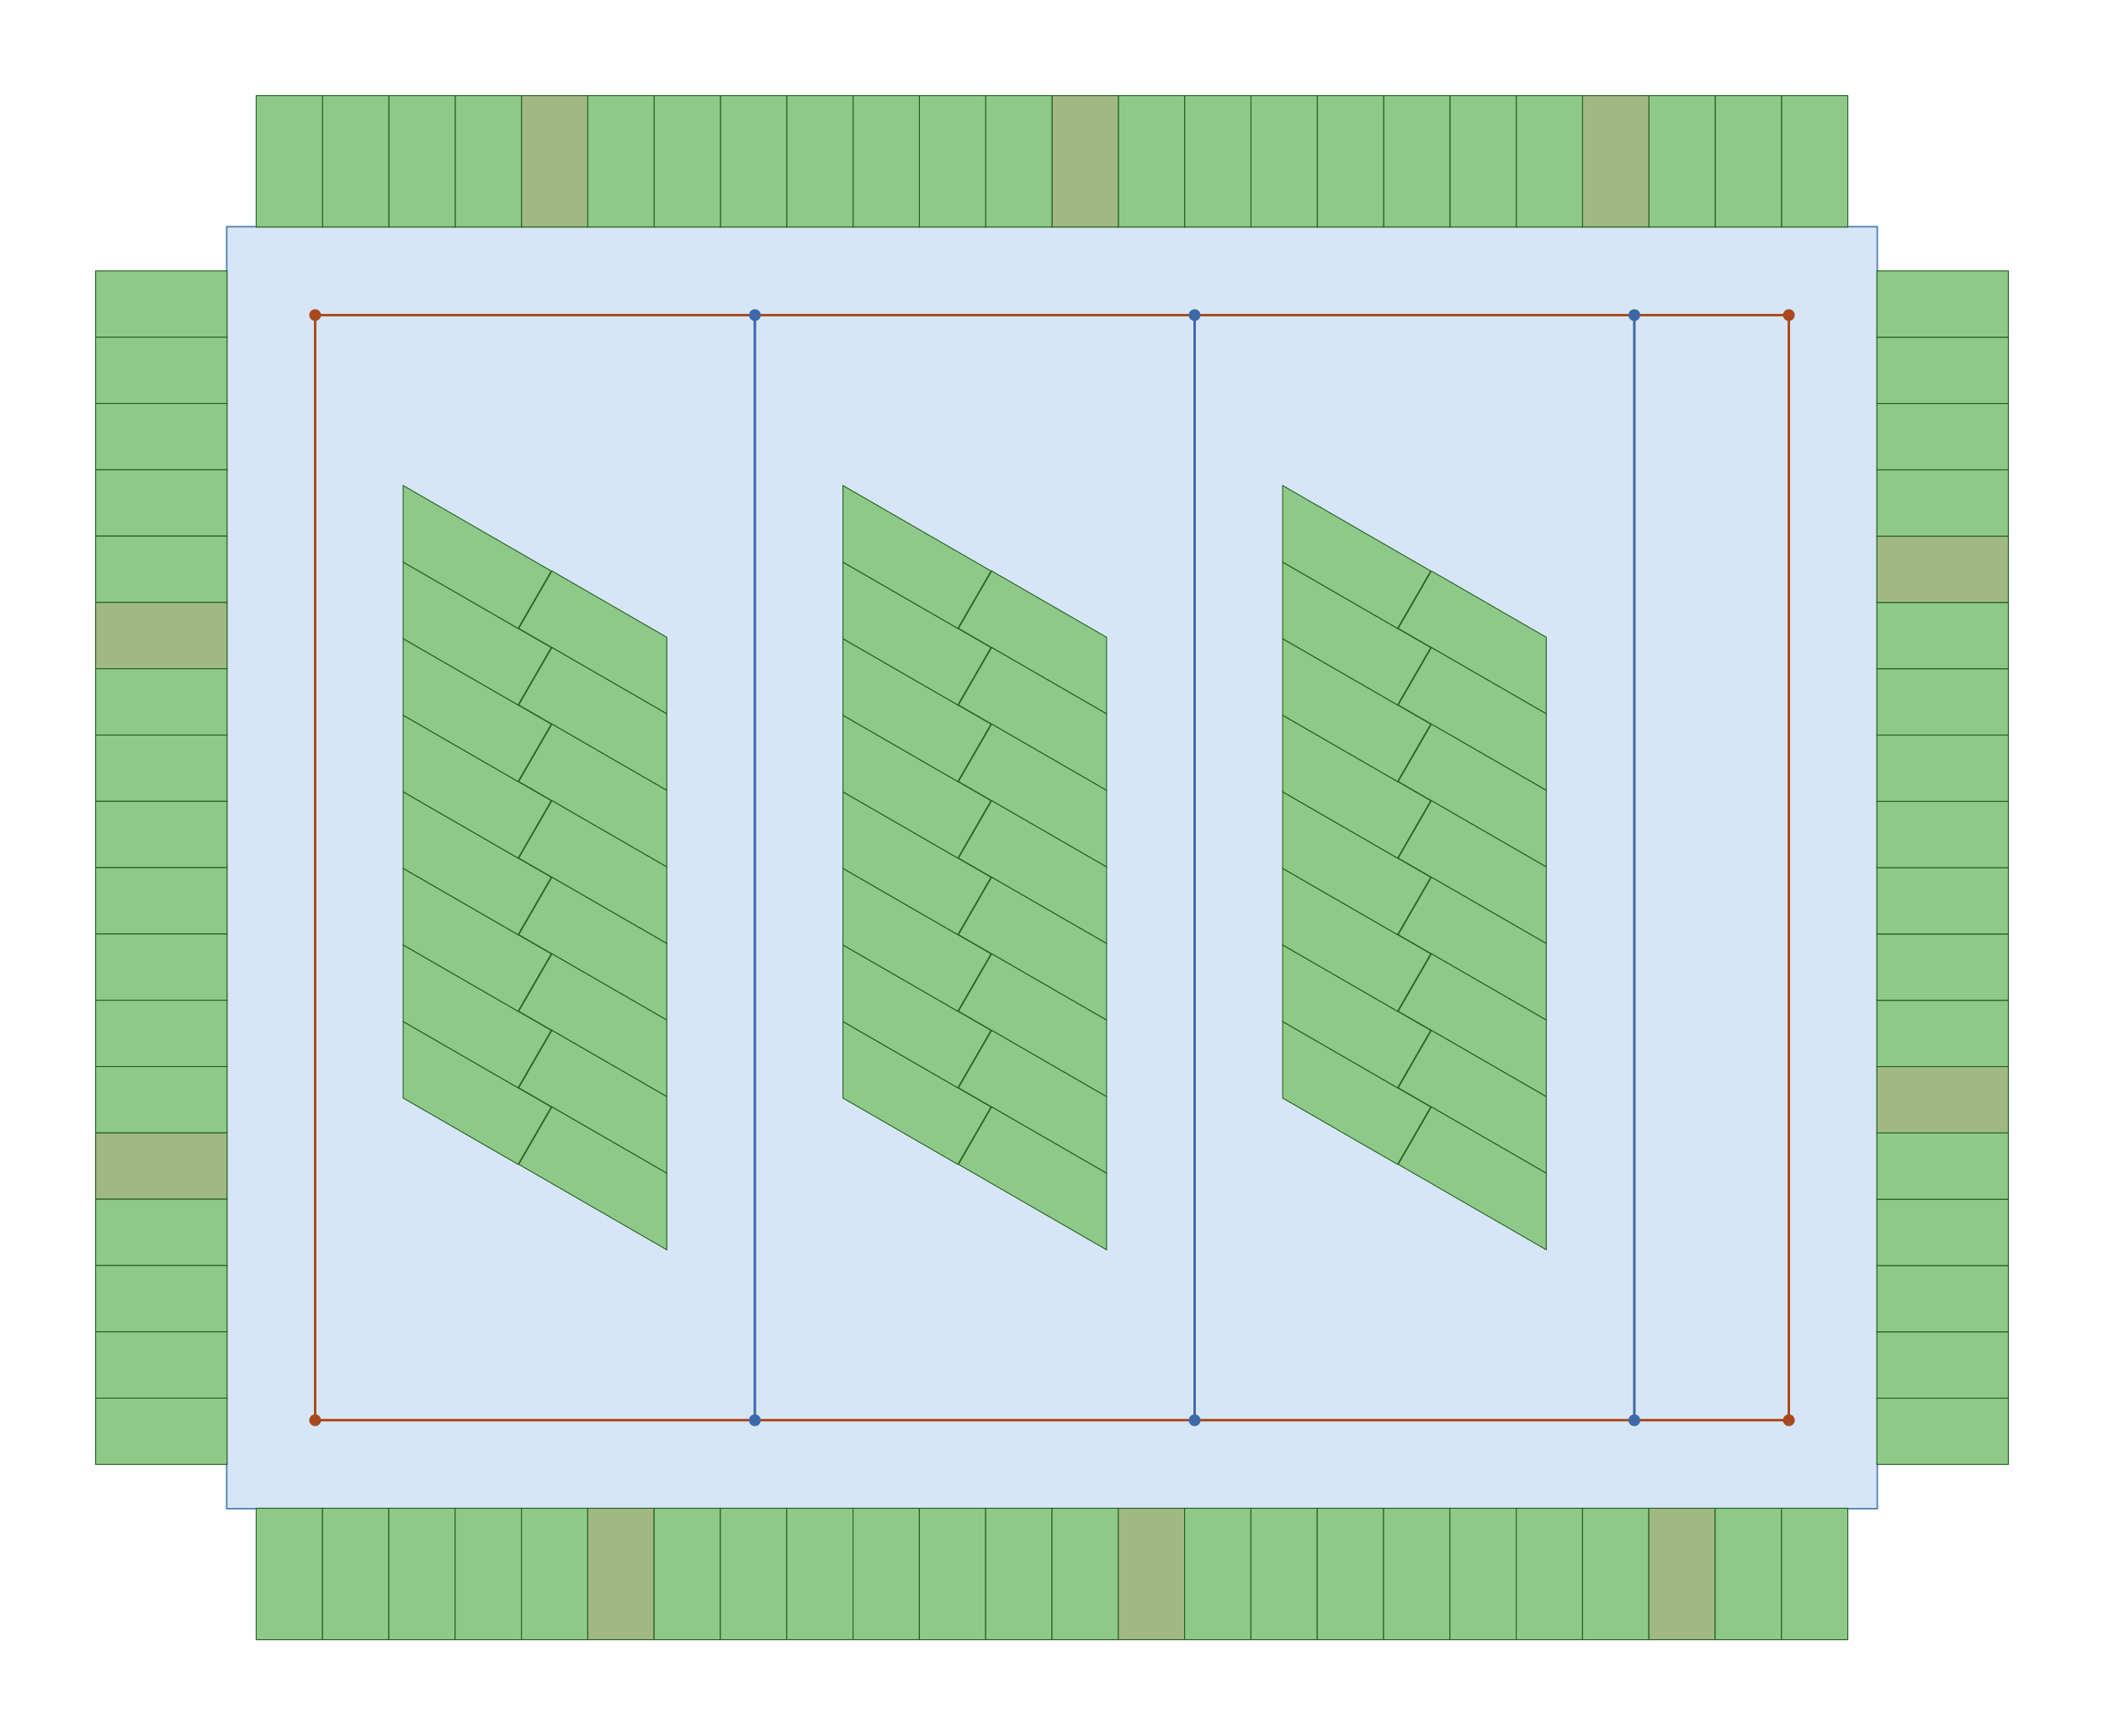
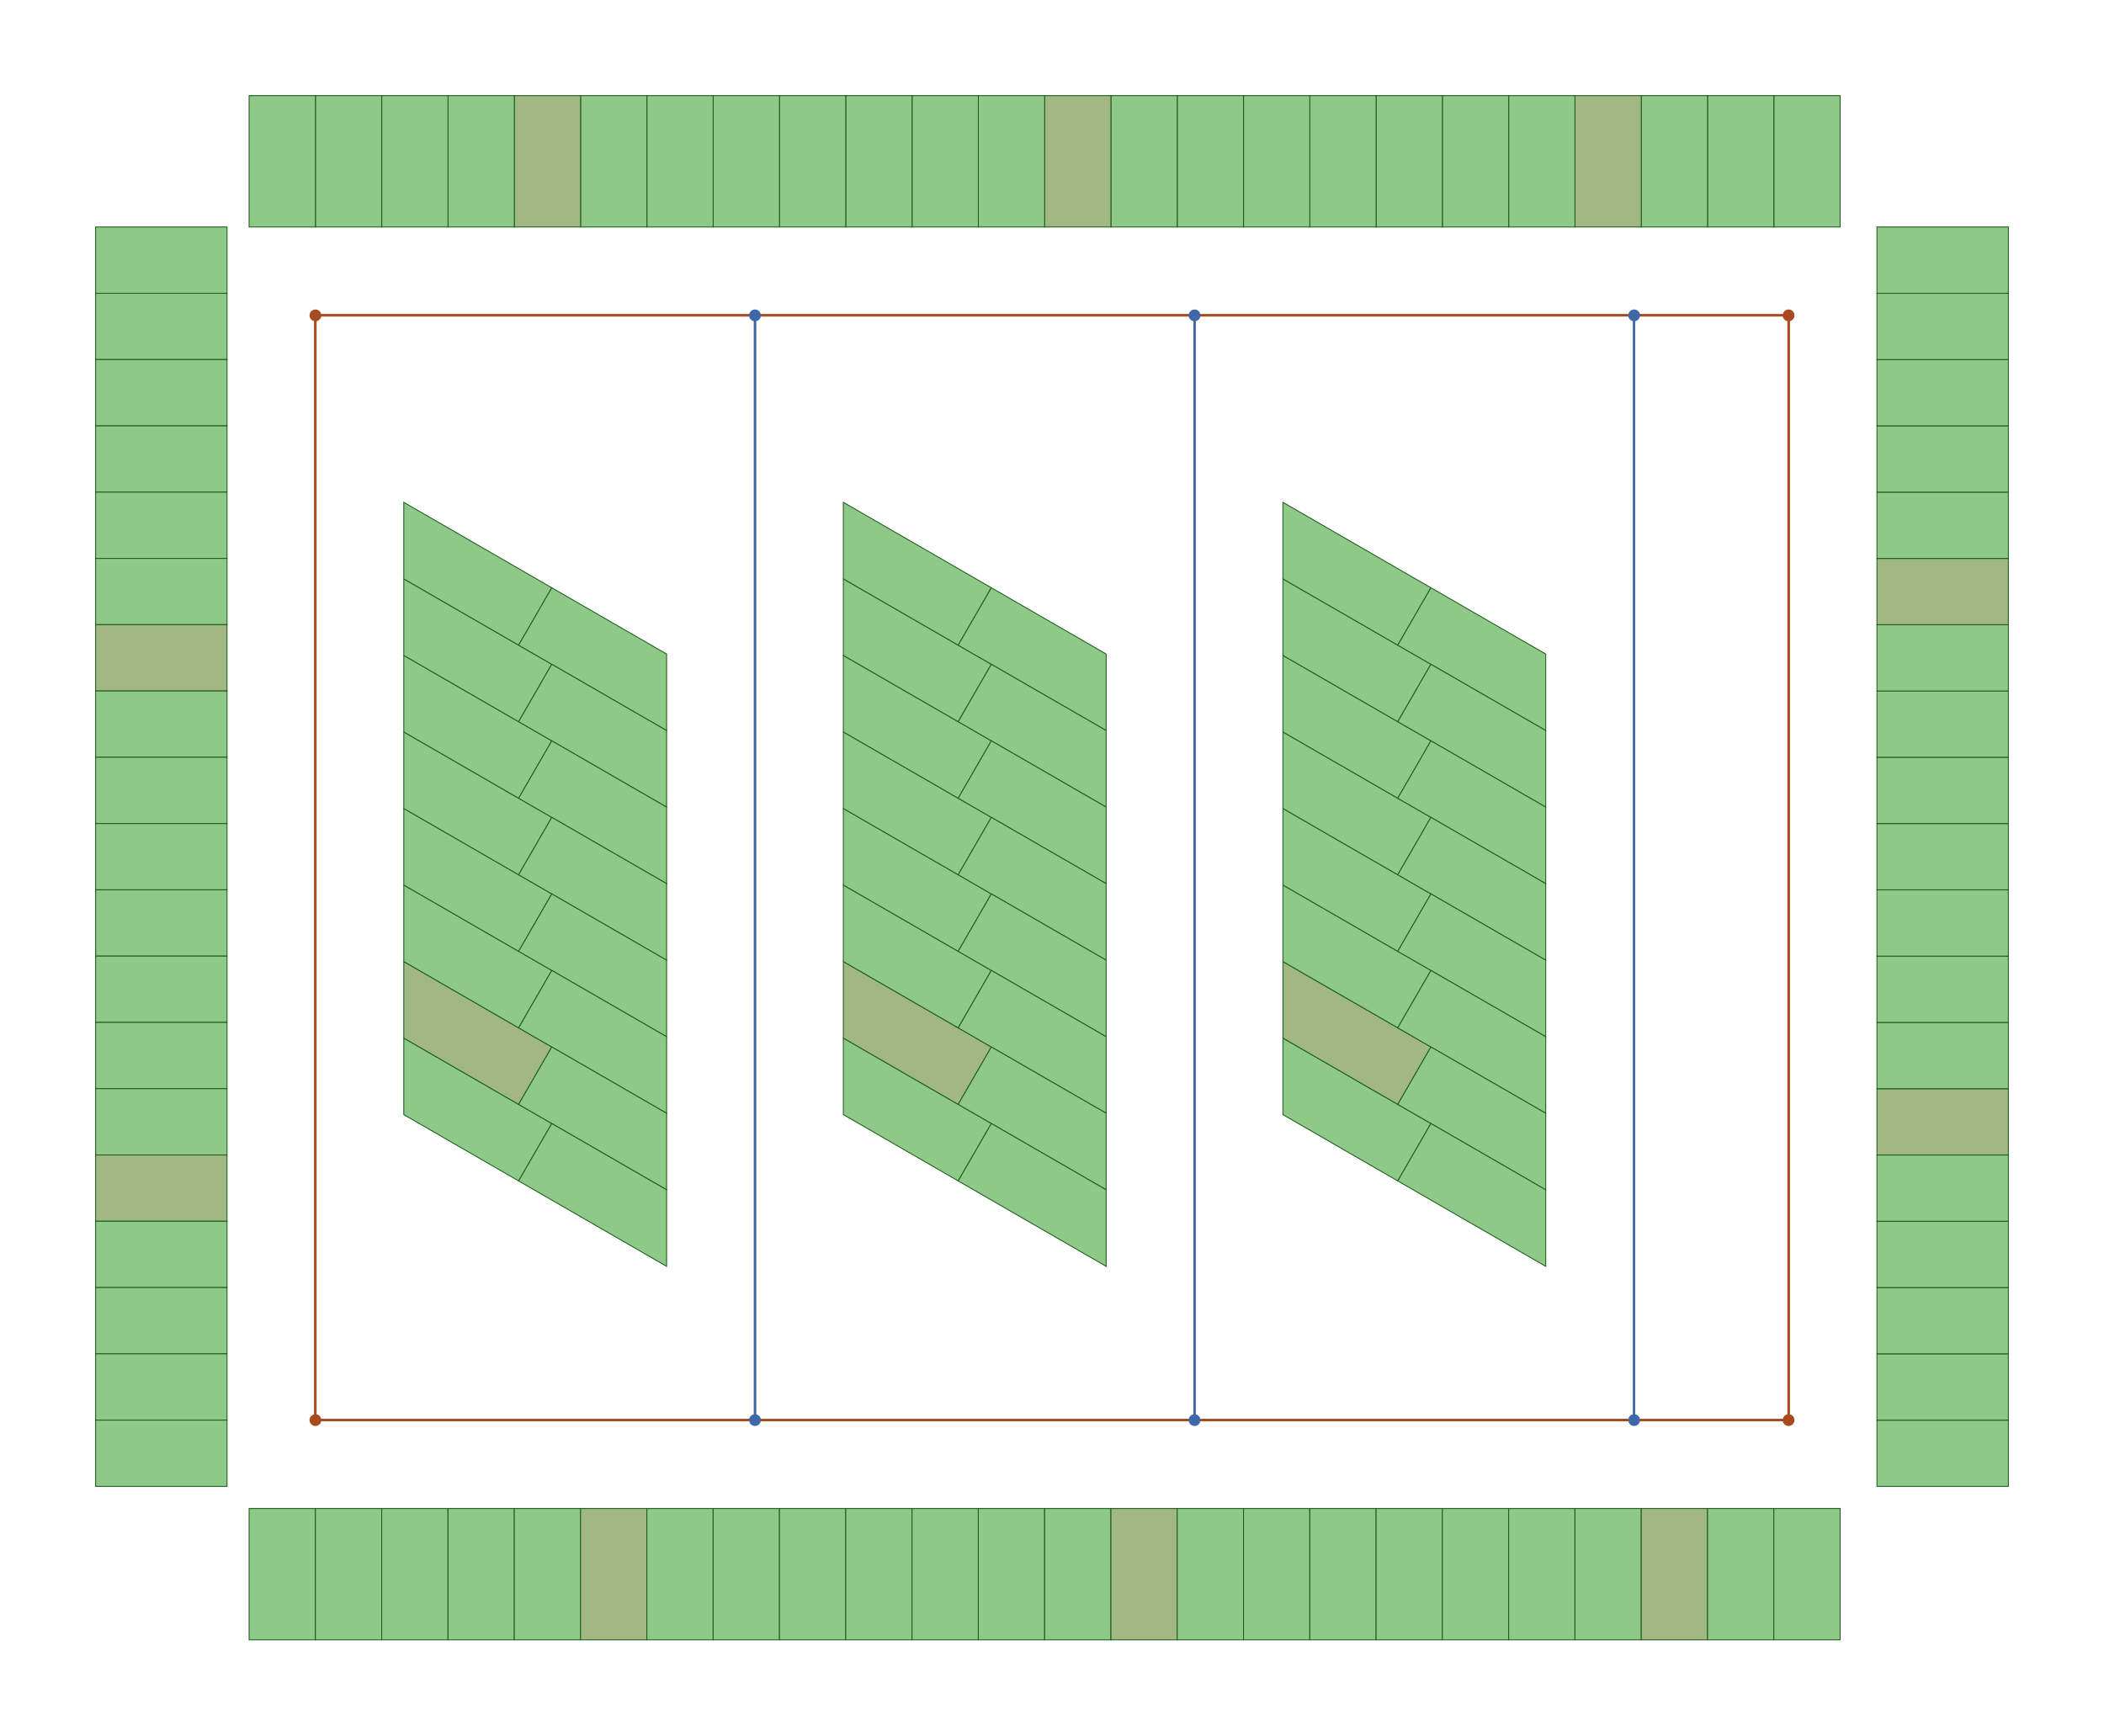
- <svg xmlns="http://www.w3.org/2000/svg" width="571.069" height="471.069" viewBox="-42.767 -42.767 285.535 235.535" preserveAspectRatio="xMidYMid meet">
+ <svg xmlns="http://www.w3.org/2000/svg" width="571.289" height="471.289" viewBox="-42.822 -42.822 285.645 235.645" preserveAspectRatio="xMidYMid meet">
  <style>polygon,line{vector-effect:non-scaling-stroke}</style>
  <g transform="translate(0,150) scale(1,-1)">
    <g id="boundary" fill="none" stroke="#222" stroke-width="0.5">
      <polygon points="0,0 200,0 200,150 0,150" />
    </g>
-     <g id="aisles" fill="#bcd5f0" fill-opacity="0.6" stroke="#4a7bb7" stroke-width="0.4">
-       <polygon points="-12,-12 -12,162 212,162 212,-12" />
-     </g>
    <g id="stalls" stroke="#1f5f1a" stroke-width="0.25">
-       <polygon points="-8,-29.788 1,-29.788 1,-11.950 -8,-11.950" fill="#8fc98a" />
-       <polygon points="1,-29.788 10,-29.788 10,-11.950 1,-11.950" fill="#8fc98a" />
-       <polygon points="10,-29.788 19,-29.788 19,-11.950 10,-11.950" fill="#8fc98a" />
-       <polygon points="19,-29.788 28,-29.788 28,-11.950 19,-11.950" fill="#8fc98a" />
-       <polygon points="28,-29.788 37,-29.788 37,-11.950 28,-11.950" fill="#8fc98a" />
-       <polygon points="37,-29.788 46,-29.788 46,-11.950 37,-11.950" fill="#a1b885" />
-       <polygon points="46,-29.788 55,-29.788 55,-11.950 46,-11.950" fill="#8fc98a" />
-       <polygon points="55,-29.788 64,-29.788 64,-11.950 55,-11.950" fill="#8fc98a" />
-       <polygon points="64,-29.788 73,-29.788 73,-11.950 64,-11.950" fill="#8fc98a" />
-       <polygon points="73,-29.788 82,-29.788 82,-11.950 73,-11.950" fill="#8fc98a" />
-       <polygon points="82,-29.788 91,-29.788 91,-11.950 82,-11.950" fill="#8fc98a" />
-       <polygon points="91,-29.788 100,-29.788 100,-11.950 91,-11.950" fill="#8fc98a" />
-       <polygon points="100,-29.788 109,-29.788 109,-11.950 100,-11.950" fill="#8fc98a" />
-       <polygon points="109,-29.788 118,-29.788 118,-11.950 109,-11.950" fill="#a1b885" />
-       <polygon points="118,-29.788 127,-29.788 127,-11.950 118,-11.950" fill="#8fc98a" />
-       <polygon points="127,-29.788 136,-29.788 136,-11.950 127,-11.950" fill="#8fc98a" />
-       <polygon points="136,-29.788 145,-29.788 145,-11.950 136,-11.950" fill="#8fc98a" />
-       <polygon points="145,-29.788 154,-29.788 154,-11.950 145,-11.950" fill="#8fc98a" />
-       <polygon points="154,-29.788 163,-29.788 163,-11.950 154,-11.950" fill="#8fc98a" />
-       <polygon points="163,-29.788 172,-29.788 172,-11.950 163,-11.950" fill="#8fc98a" />
-       <polygon points="172,-29.788 181,-29.788 181,-11.950 172,-11.950" fill="#8fc98a" />
-       <polygon points="181,-29.788 190,-29.788 190,-11.950 181,-11.950" fill="#a1b885" />
-       <polygon points="190,-29.788 199,-29.788 199,-11.950 190,-11.950" fill="#8fc98a" />
-       <polygon points="199,-29.788 208,-29.788 208,-11.950 199,-11.950" fill="#8fc98a" />
-       <polygon points="208,179.788 199,179.788 199,161.950 208,161.950" fill="#8fc98a" />
-       <polygon points="199,179.788 190,179.788 190,161.950 199,161.950" fill="#8fc98a" />
-       <polygon points="190,179.788 181,179.788 181,161.950 190,161.950" fill="#8fc98a" />
-       <polygon points="181,179.788 172,179.788 172,161.950 181,161.950" fill="#a1b885" />
-       <polygon points="172,179.788 163,179.788 163,161.950 172,161.950" fill="#8fc98a" />
-       <polygon points="163,179.788 154,179.788 154,161.950 163,161.950" fill="#8fc98a" />
-       <polygon points="154,179.788 145,179.788 145,161.950 154,161.950" fill="#8fc98a" />
-       <polygon points="145,179.788 136,179.788 136,161.950 145,161.950" fill="#8fc98a" />
-       <polygon points="136,179.788 127,179.788 127,161.950 136,161.950" fill="#8fc98a" />
-       <polygon points="127,179.788 118,179.788 118,161.950 127,161.950" fill="#8fc98a" />
-       <polygon points="118,179.788 109,179.788 109,161.950 118,161.950" fill="#8fc98a" />
-       <polygon points="109,179.788 100,179.788 100,161.950 109,161.950" fill="#a1b885" />
-       <polygon points="100,179.788 91,179.788 91,161.950 100,161.950" fill="#8fc98a" />
-       <polygon points="91,179.788 82,179.788 82,161.950 91,161.950" fill="#8fc98a" />
-       <polygon points="82,179.788 73,179.788 73,161.950 82,161.950" fill="#8fc98a" />
-       <polygon points="73,179.788 64,179.788 64,161.950 73,161.950" fill="#8fc98a" />
-       <polygon points="64,179.788 55,179.788 55,161.950 64,161.950" fill="#8fc98a" />
-       <polygon points="55,179.788 46,179.788 46,161.950 55,161.950" fill="#8fc98a" />
-       <polygon points="46,179.788 37,179.788 37,161.950 46,161.950" fill="#8fc98a" />
-       <polygon points="37,179.788 28,179.788 28,161.950 37,161.950" fill="#a1b885" />
-       <polygon points="28,179.788 19,179.788 19,161.950 28,161.950" fill="#8fc98a" />
-       <polygon points="19,179.788 10,179.788 10,161.950 19,161.950" fill="#8fc98a" />
-       <polygon points="10,179.788 1,179.788 1,161.950 10,161.950" fill="#8fc98a" />
-       <polygon points="1,179.788 -8,179.788 -8,161.950 1,161.950" fill="#8fc98a" />
-       <polygon points="-29.788,156 -29.788,147 -11.950,147 -11.950,156" fill="#8fc98a" />
-       <polygon points="-29.788,147 -29.788,138 -11.950,138 -11.950,147" fill="#8fc98a" />
-       <polygon points="-29.788,138 -29.788,129 -11.950,129 -11.950,138" fill="#8fc98a" />
-       <polygon points="-29.788,129 -29.788,120 -11.950,120 -11.950,129" fill="#8fc98a" />
-       <polygon points="-29.788,120 -29.788,111 -11.950,111 -11.950,120" fill="#8fc98a" />
-       <polygon points="-29.788,111 -29.788,102 -11.950,102 -11.950,111" fill="#a1b885" />
-       <polygon points="-29.788,102 -29.788,93 -11.950,93 -11.950,102" fill="#8fc98a" />
-       <polygon points="-29.788,93 -29.788,84 -11.950,84 -11.950,93" fill="#8fc98a" />
-       <polygon points="-29.788,84 -29.788,75 -11.950,75 -11.950,84" fill="#8fc98a" />
-       <polygon points="-29.788,75 -29.788,66 -11.950,66 -11.950,75" fill="#8fc98a" />
-       <polygon points="-29.788,66 -29.788,57 -11.950,57 -11.950,66" fill="#8fc98a" />
-       <polygon points="-29.788,57 -29.788,48 -11.950,48 -11.950,57" fill="#8fc98a" />
-       <polygon points="-29.788,48 -29.788,39 -11.950,39 -11.950,48" fill="#8fc98a" />
-       <polygon points="-29.788,39 -29.788,30 -11.950,30 -11.950,39" fill="#a1b885" />
-       <polygon points="-29.788,30 -29.788,21 -11.950,21 -11.950,30" fill="#8fc98a" />
-       <polygon points="-29.788,21 -29.788,12 -11.950,12 -11.950,21" fill="#8fc98a" />
-       <polygon points="-29.788,12 -29.788,3 -11.950,3 -11.950,12" fill="#8fc98a" />
-       <polygon points="-29.788,3 -29.788,-6 -11.950,-6 -11.950,3" fill="#8fc98a" />
-       <polygon points="229.788,-6 229.788,3 211.950,3 211.950,-6" fill="#8fc98a" />
-       <polygon points="229.788,3 229.788,12 211.950,12 211.950,3" fill="#8fc98a" />
-       <polygon points="229.788,12 229.788,21 211.950,21 211.950,12" fill="#8fc98a" />
-       <polygon points="229.788,21 229.788,30 211.950,30 211.950,21" fill="#8fc98a" />
-       <polygon points="229.788,30 229.788,39 211.950,39 211.950,30" fill="#8fc98a" />
-       <polygon points="229.788,39 229.788,48 211.950,48 211.950,39" fill="#a1b885" />
-       <polygon points="229.788,48 229.788,57 211.950,57 211.950,48" fill="#8fc98a" />
-       <polygon points="229.788,57 229.788,66 211.950,66 211.950,57" fill="#8fc98a" />
-       <polygon points="229.788,66 229.788,75 211.950,75 211.950,66" fill="#8fc98a" />
-       <polygon points="229.788,75 229.788,84 211.950,84 211.950,75" fill="#8fc98a" />
-       <polygon points="229.788,84 229.788,93 211.950,93 211.950,84" fill="#8fc98a" />
-       <polygon points="229.788,93 229.788,102 211.950,102 211.950,93" fill="#8fc98a" />
-       <polygon points="229.788,102 229.788,111 211.950,111 211.950,102" fill="#8fc98a" />
-       <polygon points="229.788,111 229.788,120 211.950,120 211.950,111" fill="#a1b885" />
-       <polygon points="229.788,120 229.788,129 211.950,129 211.950,120" fill="#8fc98a" />
-       <polygon points="229.788,129 229.788,138 211.950,138 211.950,129" fill="#8fc98a" />
-       <polygon points="229.788,138 229.788,147 211.950,147 211.950,138" fill="#8fc98a" />
-       <polygon points="229.788,147 229.788,156 211.950,156 211.950,147" fill="#8fc98a" />
-       <polygon points="27.538,34.730 32.038,42.524 11.950,54.122 11.950,43.730" fill="#8fc98a" />
-       <polygon points="27.538,45.122 32.038,52.916 11.950,64.514 11.950,54.122" fill="#8fc98a" />
-       <polygon points="27.538,55.514 32.038,63.309 11.950,74.907 11.950,64.514" fill="#8fc98a" />
-       <polygon points="27.538,65.907 32.038,73.701 11.950,85.299 11.950,74.907" fill="#8fc98a" />
-       <polygon points="27.538,76.299 32.038,84.093 11.950,95.691 11.950,85.299" fill="#8fc98a" />
-       <polygon points="27.538,86.691 32.038,94.486 11.950,106.084 11.950,95.691" fill="#8fc98a" />
-       <polygon points="27.538,97.084 32.038,104.878 11.950,116.476 11.950,106.084" fill="#8fc98a" />
-       <polygon points="27.538,107.476 32.038,115.270 11.950,126.868 11.950,116.476" fill="#8fc98a" />
-       <polygon points="32.138,115.270 27.638,107.476 47.727,95.878 47.727,106.270" fill="#8fc98a" />
-       <polygon points="32.138,104.878 27.638,97.084 47.727,85.486 47.727,95.878" fill="#8fc98a" />
-       <polygon points="32.138,94.486 27.638,86.691 47.727,75.093 47.727,85.486" fill="#8fc98a" />
-       <polygon points="32.138,84.093 27.638,76.299 47.727,64.701 47.727,75.093" fill="#8fc98a" />
-       <polygon points="32.138,73.701 27.638,65.907 47.727,54.309 47.727,64.701" fill="#8fc98a" />
-       <polygon points="32.138,63.309 27.638,55.514 47.727,43.916 47.727,54.309" fill="#8fc98a" />
-       <polygon points="32.138,52.916 27.638,45.122 47.727,33.524 47.727,43.916" fill="#8fc98a" />
-       <polygon points="32.138,42.524 27.638,34.730 47.727,23.132 47.727,33.524" fill="#8fc98a" />
-       <polygon points="87.215,34.730 91.715,42.524 71.627,54.122 71.627,43.730" fill="#8fc98a" />
-       <polygon points="87.215,45.122 91.715,52.916 71.627,64.514 71.627,54.122" fill="#8fc98a" />
-       <polygon points="87.215,55.514 91.715,63.309 71.627,74.907 71.627,64.514" fill="#8fc98a" />
-       <polygon points="87.215,65.907 91.715,73.701 71.627,85.299 71.627,74.907" fill="#8fc98a" />
-       <polygon points="87.215,76.299 91.715,84.093 71.627,95.691 71.627,85.299" fill="#8fc98a" />
-       <polygon points="87.215,86.691 91.715,94.486 71.627,106.084 71.627,95.691" fill="#8fc98a" />
-       <polygon points="87.215,97.084 91.715,104.878 71.627,116.476 71.627,106.084" fill="#8fc98a" />
-       <polygon points="87.215,107.476 91.715,115.270 71.627,126.868 71.627,116.476" fill="#8fc98a" />
-       <polygon points="91.815,115.270 87.315,107.476 107.404,95.878 107.404,106.270" fill="#8fc98a" />
-       <polygon points="91.815,104.878 87.315,97.084 107.404,85.486 107.404,95.878" fill="#8fc98a" />
-       <polygon points="91.815,94.486 87.315,86.691 107.404,75.093 107.404,85.486" fill="#8fc98a" />
-       <polygon points="91.815,84.093 87.315,76.299 107.404,64.701 107.404,75.093" fill="#8fc98a" />
-       <polygon points="91.815,73.701 87.315,65.907 107.404,54.309 107.404,64.701" fill="#8fc98a" />
-       <polygon points="91.815,63.309 87.315,55.514 107.404,43.916 107.404,54.309" fill="#8fc98a" />
-       <polygon points="91.815,52.916 87.315,45.122 107.404,33.524 107.404,43.916" fill="#8fc98a" />
-       <polygon points="91.815,42.524 87.315,34.730 107.404,23.132 107.404,33.524" fill="#8fc98a" />
-       <polygon points="146.892,34.730 151.392,42.524 131.304,54.122 131.304,43.730" fill="#8fc98a" />
-       <polygon points="146.892,45.122 151.392,52.916 131.304,64.514 131.304,54.122" fill="#8fc98a" />
-       <polygon points="146.892,55.514 151.392,63.309 131.304,74.907 131.304,64.514" fill="#8fc98a" />
-       <polygon points="146.892,65.907 151.392,73.701 131.304,85.299 131.304,74.907" fill="#8fc98a" />
-       <polygon points="146.892,76.299 151.392,84.093 131.304,95.691 131.304,85.299" fill="#8fc98a" />
-       <polygon points="146.892,86.691 151.392,94.486 131.304,106.084 131.304,95.691" fill="#8fc98a" />
-       <polygon points="146.892,97.084 151.392,104.878 131.304,116.476 131.304,106.084" fill="#8fc98a" />
-       <polygon points="146.892,107.476 151.392,115.270 131.304,126.868 131.304,116.476" fill="#8fc98a" />
-       <polygon points="151.492,115.270 146.992,107.476 167.081,95.878 167.081,106.270" fill="#8fc98a" />
-       <polygon points="151.492,104.878 146.992,97.084 167.081,85.486 167.081,95.878" fill="#8fc98a" />
-       <polygon points="151.492,94.486 146.992,86.691 167.081,75.093 167.081,85.486" fill="#8fc98a" />
-       <polygon points="151.492,84.093 146.992,76.299 167.081,64.701 167.081,75.093" fill="#8fc98a" />
-       <polygon points="151.492,73.701 146.992,65.907 167.081,54.309 167.081,64.701" fill="#8fc98a" />
-       <polygon points="151.492,63.309 146.992,55.514 167.081,43.916 167.081,54.309" fill="#8fc98a" />
-       <polygon points="151.492,52.916 146.992,45.122 167.081,33.524 167.081,43.916" fill="#8fc98a" />
-       <polygon points="151.492,42.524 146.992,34.730 167.081,23.132 167.081,33.524" fill="#8fc98a" />
+       <polygon points="-9,-29.838 0,-29.838 0,-12 -9,-12" fill="#8fc98a" />
+       <polygon points="0,-29.838 9,-29.838 9,-12 0,-12" fill="#8fc98a" />
+       <polygon points="9,-29.838 18,-29.838 18,-12 9,-12" fill="#8fc98a" />
+       <polygon points="18,-29.838 27,-29.838 27,-12 18,-12" fill="#8fc98a" />
+       <polygon points="27,-29.838 36,-29.838 36,-12 27,-12" fill="#8fc98a" />
+       <polygon points="36,-29.838 45,-29.838 45,-12 36,-12" fill="#a1b885" />
+       <polygon points="45,-29.838 54,-29.838 54,-12 45,-12" fill="#8fc98a" />
+       <polygon points="54,-29.838 63,-29.838 63,-12 54,-12" fill="#8fc98a" />
+       <polygon points="63,-29.838 72,-29.838 72,-12 63,-12" fill="#8fc98a" />
+       <polygon points="72,-29.838 81,-29.838 81,-12 72,-12" fill="#8fc98a" />
+       <polygon points="81,-29.838 90,-29.838 90,-12 81,-12" fill="#8fc98a" />
+       <polygon points="90,-29.838 99,-29.838 99,-12 90,-12" fill="#8fc98a" />
+       <polygon points="99,-29.838 108,-29.838 108,-12 99,-12" fill="#8fc98a" />
+       <polygon points="108,-29.838 117,-29.838 117,-12 108,-12" fill="#a1b885" />
+       <polygon points="117,-29.838 126,-29.838 126,-12 117,-12" fill="#8fc98a" />
+       <polygon points="126,-29.838 135,-29.838 135,-12 126,-12" fill="#8fc98a" />
+       <polygon points="135,-29.838 144,-29.838 144,-12 135,-12" fill="#8fc98a" />
+       <polygon points="144,-29.838 153,-29.838 153,-12 144,-12" fill="#8fc98a" />
+       <polygon points="153,-29.838 162,-29.838 162,-12 153,-12" fill="#8fc98a" />
+       <polygon points="162,-29.838 171,-29.838 171,-12 162,-12" fill="#8fc98a" />
+       <polygon points="171,-29.838 180,-29.838 180,-12 171,-12" fill="#8fc98a" />
+       <polygon points="180,-29.838 189,-29.838 189,-12 180,-12" fill="#a1b885" />
+       <polygon points="189,-29.838 198,-29.838 198,-12 189,-12" fill="#8fc98a" />
+       <polygon points="198,-29.838 207,-29.838 207,-12 198,-12" fill="#8fc98a" />
+       <polygon points="207,179.838 198,179.838 198,162 207,162" fill="#8fc98a" />
+       <polygon points="198,179.838 189,179.838 189,162 198,162" fill="#8fc98a" />
+       <polygon points="189,179.838 180,179.838 180,162 189,162" fill="#8fc98a" />
+       <polygon points="180,179.838 171,179.838 171,162 180,162" fill="#a1b885" />
+       <polygon points="171,179.838 162,179.838 162,162 171,162" fill="#8fc98a" />
+       <polygon points="162,179.838 153,179.838 153,162 162,162" fill="#8fc98a" />
+       <polygon points="153,179.838 144,179.838 144,162 153,162" fill="#8fc98a" />
+       <polygon points="144,179.838 135,179.838 135,162 144,162" fill="#8fc98a" />
+       <polygon points="135,179.838 126,179.838 126,162 135,162" fill="#8fc98a" />
+       <polygon points="126,179.838 117,179.838 117,162 126,162" fill="#8fc98a" />
+       <polygon points="117,179.838 108,179.838 108,162 117,162" fill="#8fc98a" />
+       <polygon points="108,179.838 99,179.838 99,162 108,162" fill="#a1b885" />
+       <polygon points="99,179.838 90,179.838 90,162 99,162" fill="#8fc98a" />
+       <polygon points="90,179.838 81,179.838 81,162 90,162" fill="#8fc98a" />
+       <polygon points="81,179.838 72,179.838 72,162 81,162" fill="#8fc98a" />
+       <polygon points="72,179.838 63,179.838 63,162 72,162" fill="#8fc98a" />
+       <polygon points="63,179.838 54,179.838 54,162 63,162" fill="#8fc98a" />
+       <polygon points="54,179.838 45,179.838 45,162 54,162" fill="#8fc98a" />
+       <polygon points="45,179.838 36,179.838 36,162 45,162" fill="#8fc98a" />
+       <polygon points="36,179.838 27,179.838 27,162 36,162" fill="#a1b885" />
+       <polygon points="27,179.838 18,179.838 18,162 27,162" fill="#8fc98a" />
+       <polygon points="18,179.838 9,179.838 9,162 18,162" fill="#8fc98a" />
+       <polygon points="9,179.838 0,179.838 0,162 9,162" fill="#8fc98a" />
+       <polygon points="0,179.838 -9,179.838 -9,162 0,162" fill="#8fc98a" />
+       <polygon points="-29.838,162 -29.838,153 -12,153 -12,162" fill="#8fc98a" />
+       <polygon points="-29.838,153 -29.838,144 -12,144 -12,153" fill="#8fc98a" />
+       <polygon points="-29.838,144 -29.838,135 -12,135 -12,144" fill="#8fc98a" />
+       <polygon points="-29.838,135 -29.838,126 -12,126 -12,135" fill="#8fc98a" />
+       <polygon points="-29.838,126 -29.838,117 -12,117 -12,126" fill="#8fc98a" />
+       <polygon points="-29.838,117 -29.838,108 -12,108 -12,117" fill="#8fc98a" />
+       <polygon points="-29.838,108 -29.838,99 -12,99 -12,108" fill="#a1b885" />
+       <polygon points="-29.838,99 -29.838,90 -12,90 -12,99" fill="#8fc98a" />
+       <polygon points="-29.838,90 -29.838,81 -12,81 -12,90" fill="#8fc98a" />
+       <polygon points="-29.838,81 -29.838,72 -12,72 -12,81" fill="#8fc98a" />
+       <polygon points="-29.838,72 -29.838,63 -12,63 -12,72" fill="#8fc98a" />
+       <polygon points="-29.838,63 -29.838,54 -12,54 -12,63" fill="#8fc98a" />
+       <polygon points="-29.838,54 -29.838,45 -12,45 -12,54" fill="#8fc98a" />
+       <polygon points="-29.838,45 -29.838,36 -12,36 -12,45" fill="#8fc98a" />
+       <polygon points="-29.838,36 -29.838,27 -12,27 -12,36" fill="#a1b885" />
+       <polygon points="-29.838,27 -29.838,18 -12,18 -12,27" fill="#8fc98a" />
+       <polygon points="-29.838,18 -29.838,9 -12,9 -12,18" fill="#8fc98a" />
+       <polygon points="-29.838,9 -29.838,0 -12,0 -12,9" fill="#8fc98a" />
+       <polygon points="-29.838,0 -29.838,-9 -12,-9 -12,0" fill="#8fc98a" />
+       <polygon points="229.838,-9 229.838,0 212,0 212,-9" fill="#8fc98a" />
+       <polygon points="229.838,0 229.838,9 212,9 212,0" fill="#8fc98a" />
+       <polygon points="229.838,9 229.838,18 212,18 212,9" fill="#8fc98a" />
+       <polygon points="229.838,18 229.838,27 212,27 212,18" fill="#8fc98a" />
+       <polygon points="229.838,27 229.838,36 212,36 212,27" fill="#8fc98a" />
+       <polygon points="229.838,36 229.838,45 212,45 212,36" fill="#a1b885" />
+       <polygon points="229.838,45 229.838,54 212,54 212,45" fill="#8fc98a" />
+       <polygon points="229.838,54 229.838,63 212,63 212,54" fill="#8fc98a" />
+       <polygon points="229.838,63 229.838,72 212,72 212,63" fill="#8fc98a" />
+       <polygon points="229.838,72 229.838,81 212,81 212,72" fill="#8fc98a" />
+       <polygon points="229.838,81 229.838,90 212,90 212,81" fill="#8fc98a" />
+       <polygon points="229.838,90 229.838,99 212,99 212,90" fill="#8fc98a" />
+       <polygon points="229.838,99 229.838,108 212,108 212,99" fill="#8fc98a" />
+       <polygon points="229.838,108 229.838,117 212,117 212,108" fill="#a1b885" />
+       <polygon points="229.838,117 229.838,126 212,126 212,117" fill="#8fc98a" />
+       <polygon points="229.838,126 229.838,135 212,135 212,126" fill="#8fc98a" />
+       <polygon points="229.838,135 229.838,144 212,144 212,135" fill="#8fc98a" />
+       <polygon points="229.838,144 229.838,153 212,153 212,144" fill="#8fc98a" />
+       <polygon points="229.838,153 229.838,162 212,162 212,153" fill="#8fc98a" />
+       <polygon points="27.588,32.476 32.088,40.270 12,51.868 12,41.476" fill="#8fc98a" />
+       <polygon points="27.588,42.868 32.088,50.662 12,62.261 12,51.868" fill="#a1b885" />
+       <polygon points="27.588,53.261 32.088,61.055 12,72.653 12,62.261" fill="#8fc98a" />
+       <polygon points="27.588,63.653 32.088,71.447 12,83.045 12,72.653" fill="#8fc98a" />
+       <polygon points="27.588,74.045 32.088,81.839 12,93.437 12,83.045" fill="#8fc98a" />
+       <polygon points="27.588,84.437 32.088,92.232 12,103.830 12,93.437" fill="#8fc98a" />
+       <polygon points="27.588,94.830 32.088,102.624 12,114.222 12,103.830" fill="#8fc98a" />
+       <polygon points="27.588,105.222 32.088,113.016 12,124.614 12,114.222" fill="#8fc98a" />
+       <polygon points="32.088,113.016 27.588,105.222 47.677,93.624 47.677,104.016" fill="#8fc98a" />
+       <polygon points="32.088,102.624 27.588,94.830 47.677,83.232 47.677,93.624" fill="#8fc98a" />
+       <polygon points="32.088,92.232 27.588,84.437 47.677,72.839 47.677,83.232" fill="#8fc98a" />
+       <polygon points="32.088,81.839 27.588,74.045 47.677,62.447 47.677,72.839" fill="#8fc98a" />
+       <polygon points="32.088,71.447 27.588,63.653 47.677,52.055 47.677,62.447" fill="#8fc98a" />
+       <polygon points="32.088,61.055 27.588,53.261 47.677,41.662 47.677,52.055" fill="#8fc98a" />
+       <polygon points="32.088,50.662 27.588,42.868 47.677,31.270 47.677,41.662" fill="#8fc98a" />
+       <polygon points="32.088,40.270 27.588,32.476 47.677,20.878 47.677,31.270" fill="#8fc98a" />
+       <polygon points="87.265,32.476 91.765,40.270 71.677,51.868 71.677,41.476" fill="#8fc98a" />
+       <polygon points="87.265,42.868 91.765,50.662 71.677,62.261 71.677,51.868" fill="#a1b885" />
+       <polygon points="87.265,53.261 91.765,61.055 71.677,72.653 71.677,62.261" fill="#8fc98a" />
+       <polygon points="87.265,63.653 91.765,71.447 71.677,83.045 71.677,72.653" fill="#8fc98a" />
+       <polygon points="87.265,74.045 91.765,81.839 71.677,93.437 71.677,83.045" fill="#8fc98a" />
+       <polygon points="87.265,84.437 91.765,92.232 71.677,103.830 71.677,93.437" fill="#8fc98a" />
+       <polygon points="87.265,94.830 91.765,102.624 71.677,114.222 71.677,103.830" fill="#8fc98a" />
+       <polygon points="87.265,105.222 91.765,113.016 71.677,124.614 71.677,114.222" fill="#8fc98a" />
+       <polygon points="91.765,113.016 87.265,105.222 107.354,93.624 107.354,104.016" fill="#8fc98a" />
+       <polygon points="91.765,102.624 87.265,94.830 107.354,83.232 107.354,93.624" fill="#8fc98a" />
+       <polygon points="91.765,92.232 87.265,84.437 107.354,72.839 107.354,83.232" fill="#8fc98a" />
+       <polygon points="91.765,81.839 87.265,74.045 107.354,62.447 107.354,72.839" fill="#8fc98a" />
+       <polygon points="91.765,71.447 87.265,63.653 107.354,52.055 107.354,62.447" fill="#8fc98a" />
+       <polygon points="91.765,61.055 87.265,53.261 107.354,41.662 107.354,52.055" fill="#8fc98a" />
+       <polygon points="91.765,50.662 87.265,42.868 107.354,31.270 107.354,41.662" fill="#8fc98a" />
+       <polygon points="91.765,40.270 87.265,32.476 107.354,20.878 107.354,31.270" fill="#8fc98a" />
+       <polygon points="146.942,32.476 151.442,40.270 131.354,51.868 131.354,41.476" fill="#8fc98a" />
+       <polygon points="146.942,42.868 151.442,50.662 131.354,62.261 131.354,51.868" fill="#a1b885" />
+       <polygon points="146.942,53.261 151.442,61.055 131.354,72.653 131.354,62.261" fill="#8fc98a" />
+       <polygon points="146.942,63.653 151.442,71.447 131.354,83.045 131.354,72.653" fill="#8fc98a" />
+       <polygon points="146.942,74.045 151.442,81.839 131.354,93.437 131.354,83.045" fill="#8fc98a" />
+       <polygon points="146.942,84.437 151.442,92.232 131.354,103.830 131.354,93.437" fill="#8fc98a" />
+       <polygon points="146.942,94.830 151.442,102.624 131.354,114.222 131.354,103.830" fill="#8fc98a" />
+       <polygon points="146.942,105.222 151.442,113.016 131.354,124.614 131.354,114.222" fill="#8fc98a" />
+       <polygon points="151.442,113.016 146.942,105.222 167.031,93.624 167.031,104.016" fill="#8fc98a" />
+       <polygon points="151.442,102.624 146.942,94.830 167.031,83.232 167.031,93.624" fill="#8fc98a" />
+       <polygon points="151.442,92.232 146.942,84.437 167.031,72.839 167.031,83.232" fill="#8fc98a" />
+       <polygon points="151.442,81.839 146.942,74.045 167.031,62.447 167.031,72.839" fill="#8fc98a" />
+       <polygon points="151.442,71.447 146.942,63.653 167.031,52.055 167.031,62.447" fill="#8fc98a" />
+       <polygon points="151.442,61.055 146.942,53.261 167.031,41.662 167.031,52.055" fill="#8fc98a" />
+       <polygon points="151.442,50.662 146.942,42.868 167.031,31.270 167.031,41.662" fill="#8fc98a" />
+       <polygon points="151.442,40.270 146.942,32.476 167.031,20.878 167.031,31.270" fill="#8fc98a" />
    </g>
    <g id="graph">
      <line x1="0" y1="0" x2="59.677" y2="0" stroke="#a84a1e" stroke-width="0.6" />
      <line x1="59.677" y1="0" x2="0" y2="0" stroke="#a84a1e" stroke-width="0.6" />
      <line x1="59.677" y1="0" x2="119.354" y2="0" stroke="#a84a1e" stroke-width="0.6" />
      <line x1="119.354" y1="0" x2="59.677" y2="0" stroke="#a84a1e" stroke-width="0.6" />
      <line x1="119.354" y1="0" x2="179.031" y2="0" stroke="#a84a1e" stroke-width="0.6" />
      <line x1="179.031" y1="0" x2="119.354" y2="0" stroke="#a84a1e" stroke-width="0.6" />
      <line x1="179.031" y1="0" x2="200" y2="0" stroke="#a84a1e" stroke-width="0.6" />
      <line x1="200" y1="0" x2="179.031" y2="0" stroke="#a84a1e" stroke-width="0.6" />
      <line x1="200" y1="0" x2="200" y2="150" stroke="#a84a1e" stroke-width="0.6" />
      <line x1="200" y1="150" x2="200" y2="0" stroke="#a84a1e" stroke-width="0.6" />
      <line x1="200" y1="150" x2="179.031" y2="150" stroke="#a84a1e" stroke-width="0.6" />
      <line x1="179.031" y1="150" x2="200" y2="150" stroke="#a84a1e" stroke-width="0.6" />
      <line x1="179.031" y1="150" x2="119.354" y2="150" stroke="#a84a1e" stroke-width="0.6" />
      <line x1="119.354" y1="150" x2="179.031" y2="150" stroke="#a84a1e" stroke-width="0.6" />
      <line x1="119.354" y1="150" x2="59.677" y2="150" stroke="#a84a1e" stroke-width="0.6" />
      <line x1="59.677" y1="150" x2="119.354" y2="150" stroke="#a84a1e" stroke-width="0.6" />
      <line x1="59.677" y1="150" x2="0" y2="150" stroke="#a84a1e" stroke-width="0.6" />
      <line x1="0" y1="150" x2="59.677" y2="150" stroke="#a84a1e" stroke-width="0.6" />
      <line x1="0" y1="150" x2="0" y2="0" stroke="#a84a1e" stroke-width="0.6" />
      <line x1="0" y1="0" x2="0" y2="150" stroke="#a84a1e" stroke-width="0.6" />
      <line x1="179.031" y1="0" x2="179.031" y2="150" stroke="#3e68a8" stroke-width="0.6" />
      <line x1="179.031" y1="150" x2="179.031" y2="0" stroke="#3e68a8" stroke-width="0.6" />
      <line x1="119.354" y1="0" x2="119.354" y2="150" stroke="#3e68a8" stroke-width="0.6" />
      <line x1="119.354" y1="150" x2="119.354" y2="0" stroke="#3e68a8" stroke-width="0.6" />
      <line x1="59.677" y1="0" x2="59.677" y2="150" stroke="#3e68a8" stroke-width="0.6" />
      <line x1="59.677" y1="150" x2="59.677" y2="0" stroke="#3e68a8" stroke-width="0.6" />
      <circle cx="0" cy="0" r="0.8" fill="#a84a1e" />
      <circle cx="200" cy="0" r="0.8" fill="#a84a1e" />
      <circle cx="200" cy="150" r="0.8" fill="#a84a1e" />
      <circle cx="0" cy="150" r="0.8" fill="#a84a1e" />
      <circle cx="179.031" cy="0" r="0.8" fill="#3e68a8" />
      <circle cx="179.031" cy="150" r="0.8" fill="#3e68a8" />
      <circle cx="119.354" cy="0" r="0.8" fill="#3e68a8" />
      <circle cx="119.354" cy="150" r="0.8" fill="#3e68a8" />
      <circle cx="59.677" cy="0" r="0.8" fill="#3e68a8" />
      <circle cx="59.677" cy="150" r="0.8" fill="#3e68a8" />
    </g>
  </g>
</svg>
